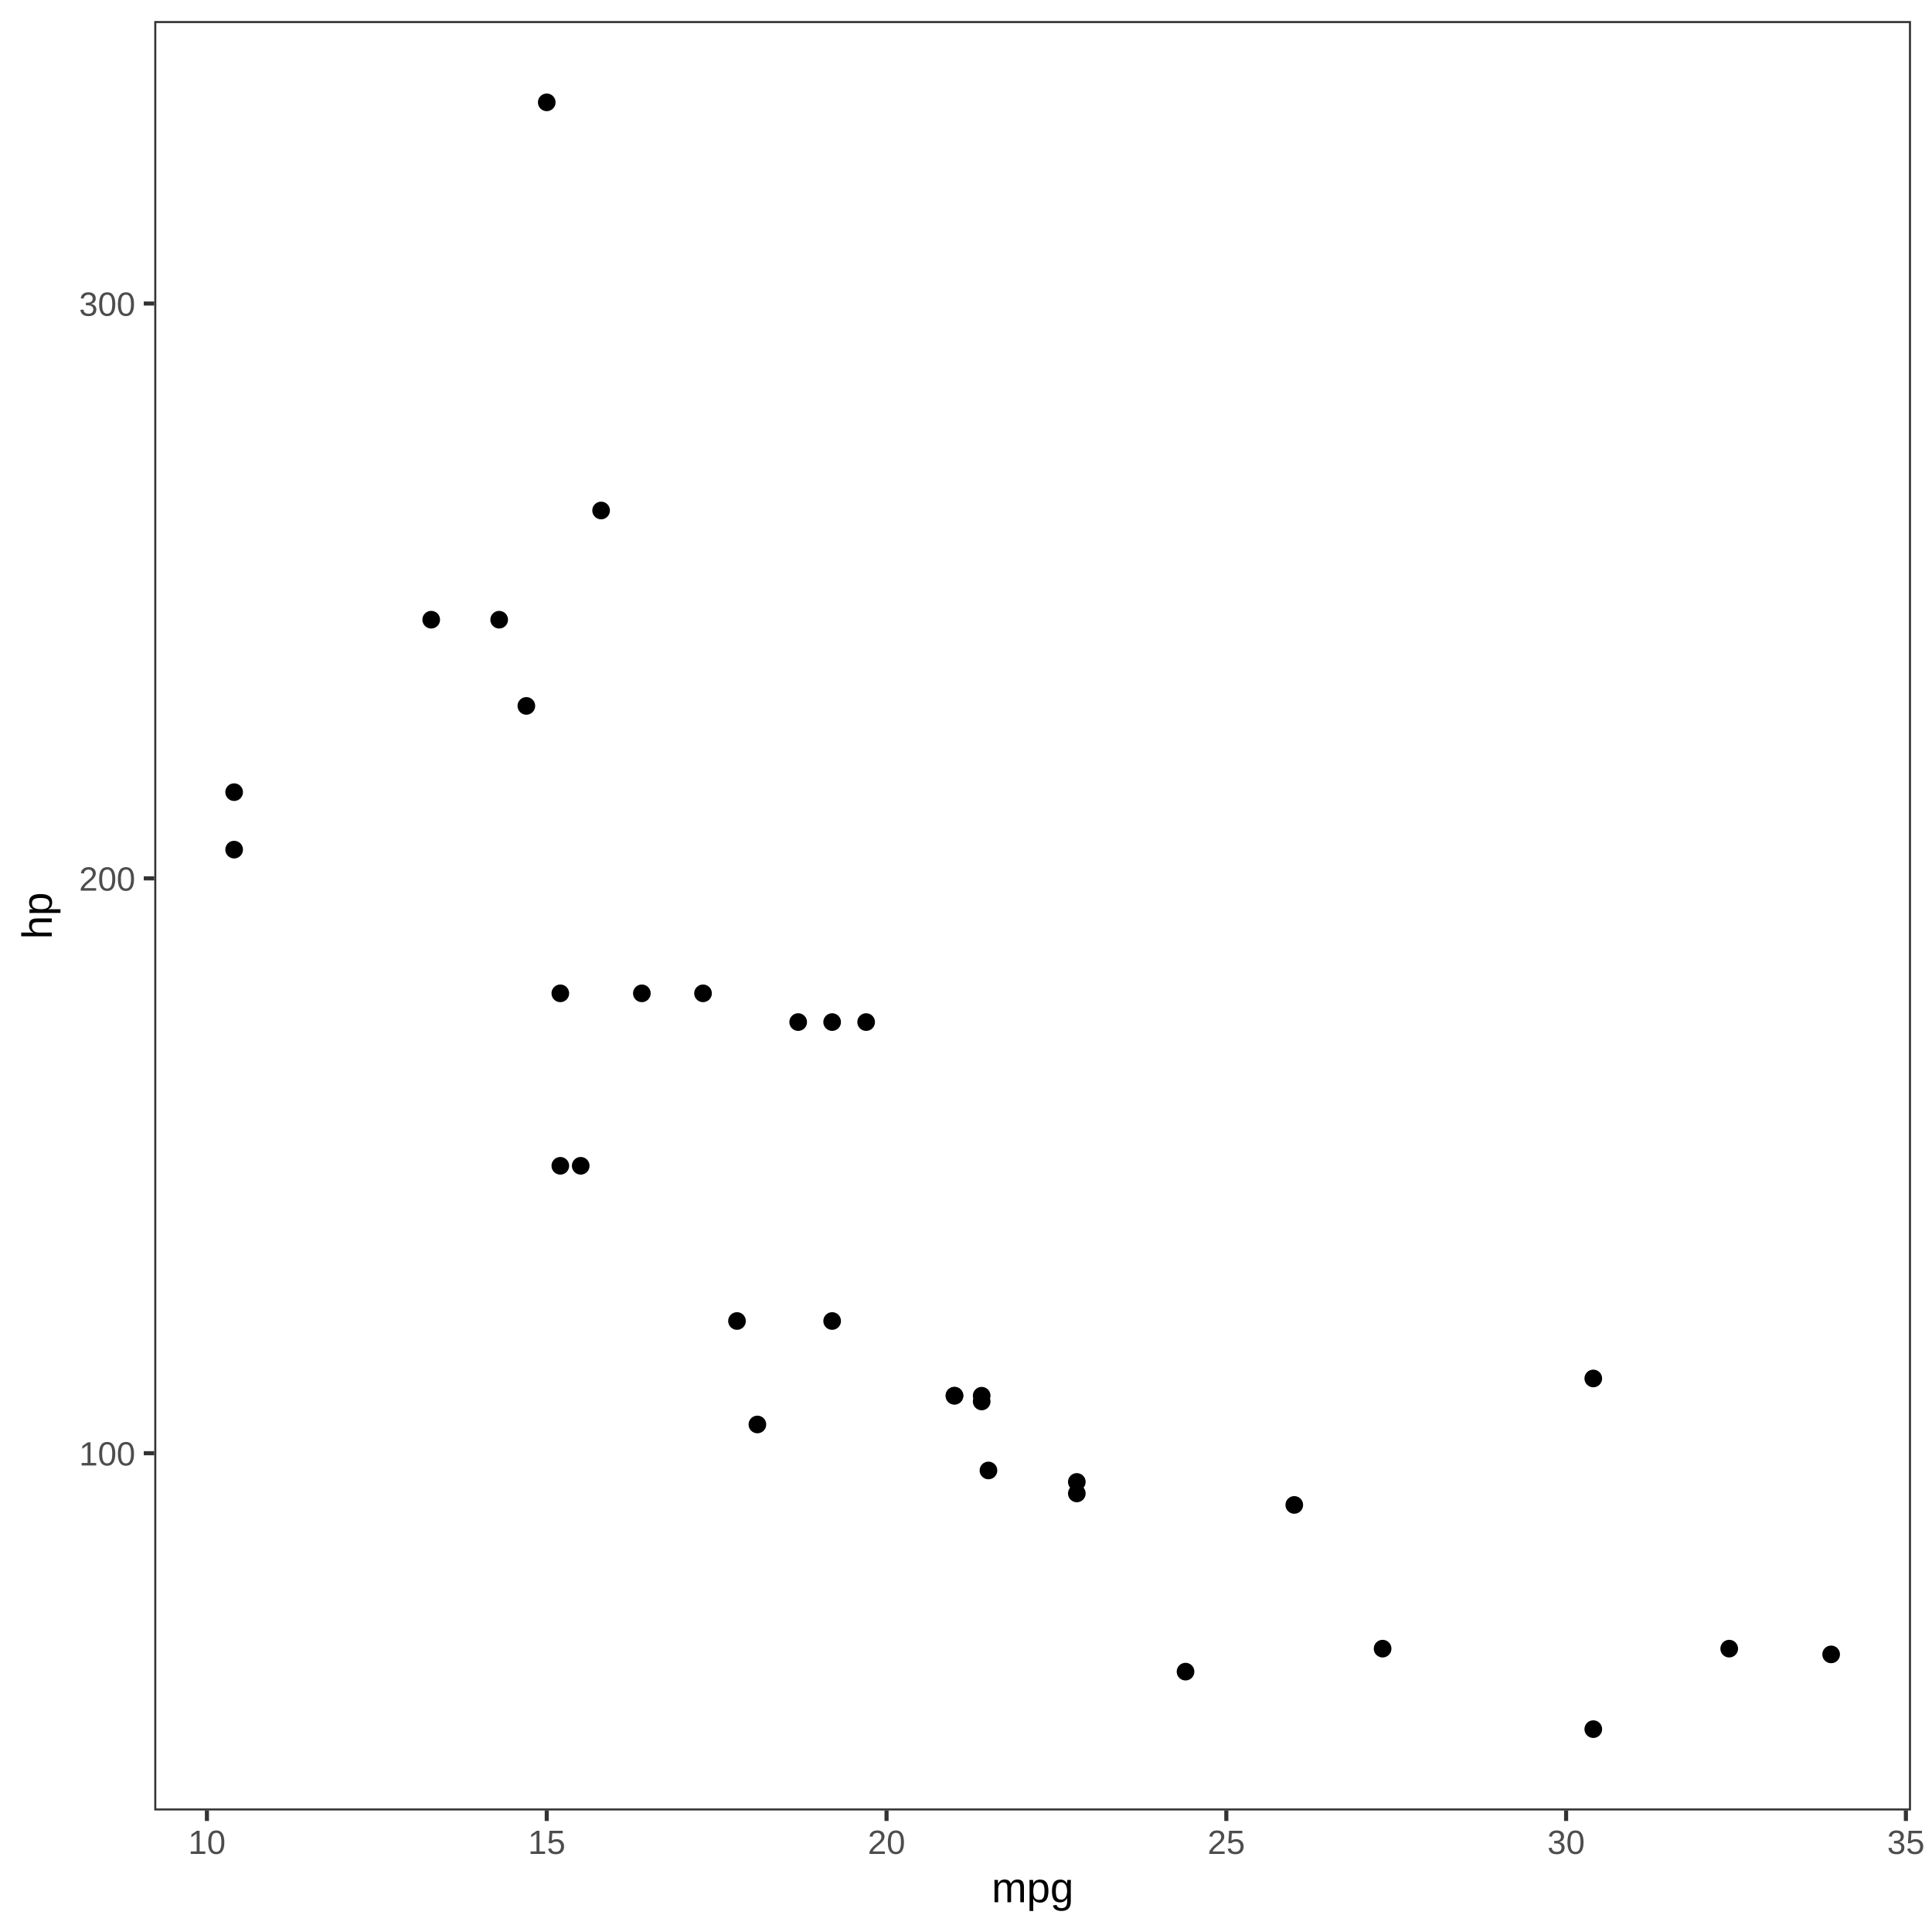
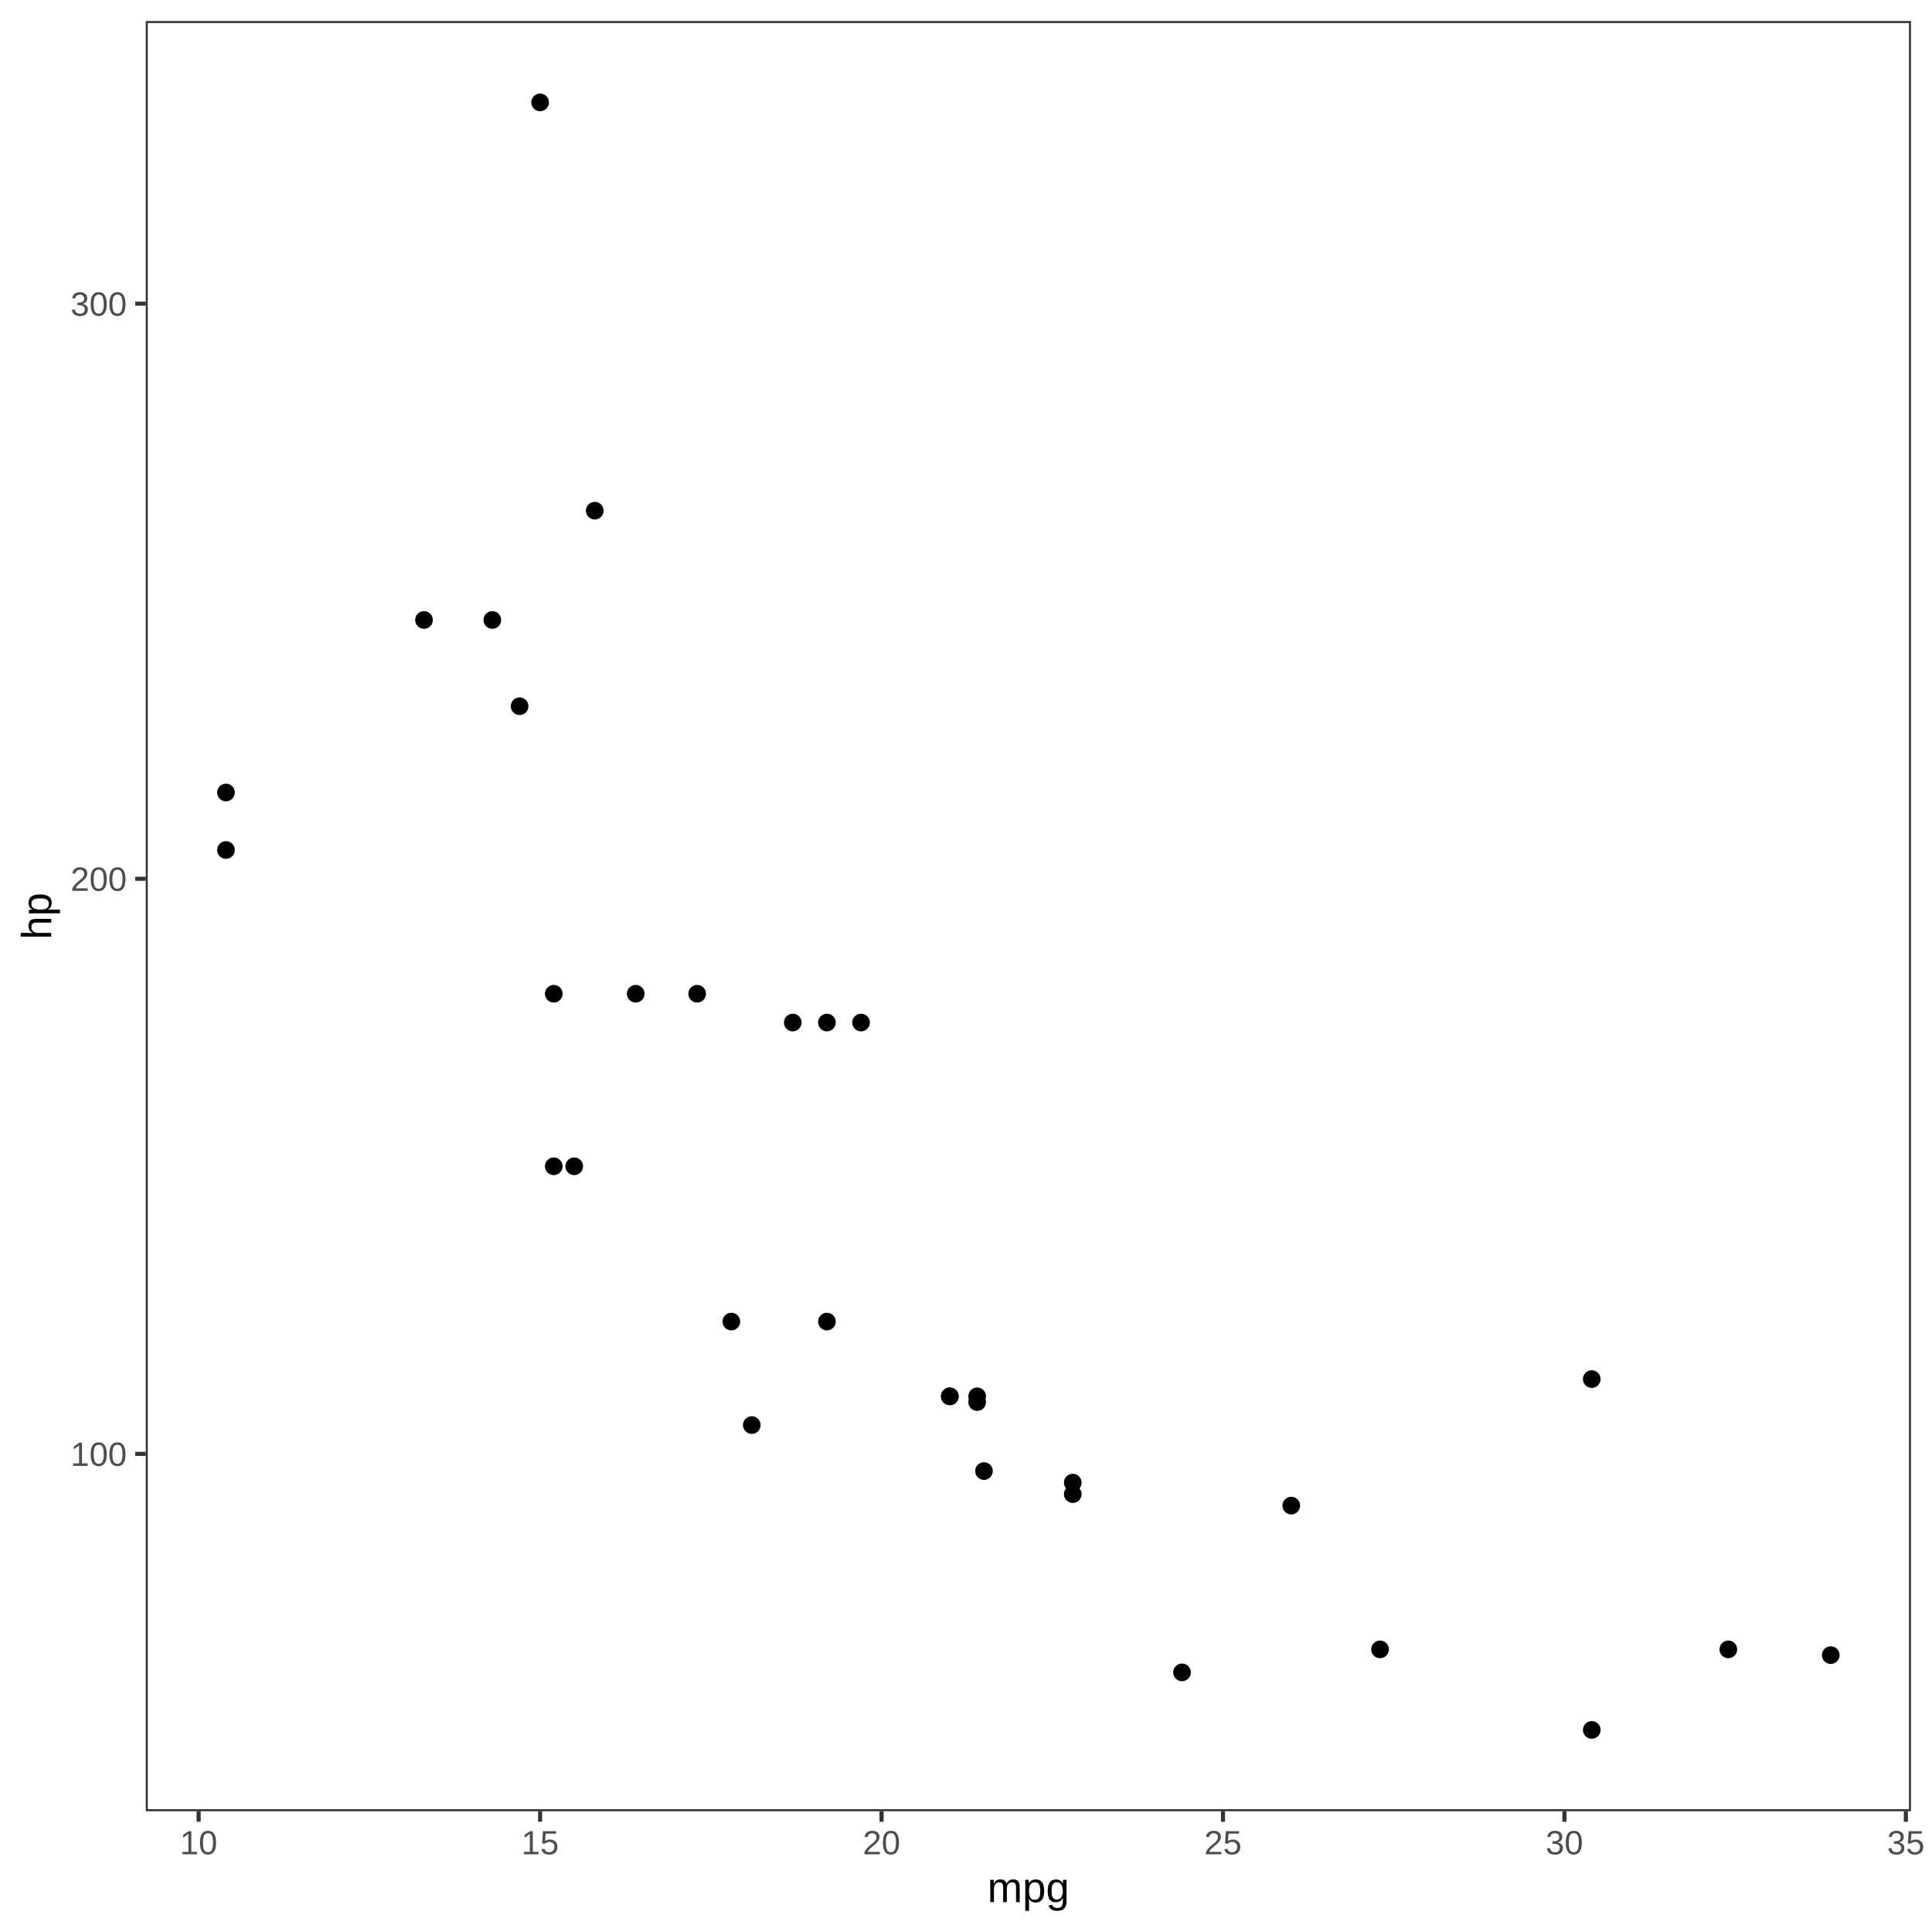
- <svg xmlns="http://www.w3.org/2000/svg" class="svglite" width="504.00pt" height="504.00pt" viewBox="0 0 504.00 504.00">
-   <defs>
-     <style type="text/css">
+ <svg xmlns="http://www.w3.org/2000/svg" width="504.00pt" height="504.00pt" viewBox="0 0 504.00 504.00">
+   <g class="svglite">
+     <defs>
+       <style type="text/css">
    .svglite line, .svglite polyline, .svglite polygon, .svglite path, .svglite rect, .svglite circle {
      fill: none;
      stroke: #000000;
      stroke-linecap: round;
      stroke-linejoin: round;
      stroke-miterlimit: 10.00;
    }
    .svglite text {
      white-space: pre;
    }
+     .svglite g.glyphgroup path {
+       fill: inherit;
+       stroke: none;
+     }
  </style>
-   </defs>
-   <rect width="100%" height="100%" style="stroke: none; fill: #FFFFFF;" />
-   <defs>
-     <clipPath id="cpMC4wMHw1MDQuMDB8MC4wMHw1MDQuMDA=">
-       <rect x="0.00" y="0.00" width="504.00" height="504.00" />
-     </clipPath>
-   </defs>
-   <g clip-path="url(#cpMC4wMHw1MDQuMDB8MC4wMHw1MDQuMDA=)">
-     <rect x="0.00" y="0.00" width="504.00" height="504.00" style="stroke-width: 1.07; stroke: #FFFFFF; fill: #FFFFFF;" />
-   </g>
-   <defs>
-     <clipPath id="cpNDAuMjR8NDk4LjUyfDUuNDh8NDcyLjI5">
-       <rect x="40.24" y="5.48" width="458.28" height="466.82" />
-     </clipPath>
-   </defs>
-   <g clip-path="url(#cpNDAuMjR8NDk4LjUyfDUuNDh8NDcyLjI5)">
-     <rect x="40.24" y="5.48" width="458.28" height="466.82" style="stroke-width: 1.07; stroke: none; fill: #FFFFFF;" />
-     <circle cx="248.99" cy="364.10" r="1.95" style="stroke-width: 0.71; fill: #000000;" />
-     <circle cx="248.99" cy="364.10" r="1.95" style="stroke-width: 0.71; fill: #000000;" />
-     <circle cx="280.91" cy="389.59" r="1.95" style="stroke-width: 0.71; fill: #000000;" />
-     <circle cx="256.09" cy="364.10" r="1.95" style="stroke-width: 0.71; fill: #000000;" />
-     <circle cx="208.22" cy="266.63" r="1.95" style="stroke-width: 0.71; fill: #000000;" />
-     <circle cx="197.58" cy="371.60" r="1.95" style="stroke-width: 0.71; fill: #000000;" />
-     <circle cx="130.22" cy="161.66" r="1.95" style="stroke-width: 0.71; fill: #000000;" />
-     <circle cx="309.27" cy="436.08" r="1.95" style="stroke-width: 0.71; fill: #000000;" />
-     <circle cx="280.91" cy="386.59" r="1.95" style="stroke-width: 0.71; fill: #000000;" />
-     <circle cx="217.08" cy="344.61" r="1.95" style="stroke-width: 0.71; fill: #000000;" />
-     <circle cx="192.26" cy="344.61" r="1.95" style="stroke-width: 0.71; fill: #000000;" />
-     <circle cx="167.44" cy="259.13" r="1.95" style="stroke-width: 0.71; fill: #000000;" />
-     <circle cx="183.40" cy="259.13" r="1.95" style="stroke-width: 0.71; fill: #000000;" />
-     <circle cx="146.17" cy="259.13" r="1.95" style="stroke-width: 0.71; fill: #000000;" />
-     <circle cx="61.08" cy="221.64" r="1.95" style="stroke-width: 0.71; fill: #000000;" />
-     <circle cx="61.08" cy="206.65" r="1.95" style="stroke-width: 0.71; fill: #000000;" />
-     <circle cx="137.31" cy="184.15" r="1.95" style="stroke-width: 0.71; fill: #000000;" />
-     <circle cx="451.10" cy="430.08" r="1.95" style="stroke-width: 0.71; fill: #000000;" />
-     <circle cx="415.64" cy="451.08" r="1.95" style="stroke-width: 0.71; fill: #000000;" />
-     <circle cx="477.69" cy="431.58" r="1.95" style="stroke-width: 0.71; fill: #000000;" />
-     <circle cx="257.86" cy="383.60" r="1.95" style="stroke-width: 0.71; fill: #000000;" />
-     <circle cx="151.49" cy="304.12" r="1.95" style="stroke-width: 0.71; fill: #000000;" />
-     <circle cx="146.17" cy="304.12" r="1.95" style="stroke-width: 0.71; fill: #000000;" />
-     <circle cx="112.49" cy="161.66" r="1.95" style="stroke-width: 0.71; fill: #000000;" />
-     <circle cx="217.08" cy="266.63" r="1.95" style="stroke-width: 0.71; fill: #000000;" />
-     <circle cx="360.68" cy="430.08" r="1.95" style="stroke-width: 0.71; fill: #000000;" />
-     <circle cx="337.64" cy="392.59" r="1.95" style="stroke-width: 0.71; fill: #000000;" />
-     <circle cx="415.64" cy="359.60" r="1.95" style="stroke-width: 0.71; fill: #000000;" />
-     <circle cx="156.81" cy="133.17" r="1.95" style="stroke-width: 0.71; fill: #000000;" />
-     <circle cx="225.95" cy="266.63" r="1.95" style="stroke-width: 0.71; fill: #000000;" />
-     <circle cx="142.63" cy="26.70" r="1.95" style="stroke-width: 0.71; fill: #000000;" />
-     <circle cx="256.09" cy="365.60" r="1.95" style="stroke-width: 0.71; fill: #000000;" />
-     <rect x="40.24" y="5.48" width="458.28" height="466.82" style="stroke-width: 1.07; stroke: #333333;" />
-   </g>
-   <g clip-path="url(#cpMC4wMHw1MDQuMDB8MC4wMHw1MDQuMDA=)">
-     <text x="35.31" y="382.30" text-anchor="end" style="font-size: 8.80px;fill: #4D4D4D; font-family: &quot;Arimo&quot;;" textLength="16.78px" lengthAdjust="spacingAndGlyphs">100</text>
-     <text x="35.31" y="232.35" text-anchor="end" style="font-size: 8.80px;fill: #4D4D4D; font-family: &quot;Arimo&quot;;" textLength="16.78px" lengthAdjust="spacingAndGlyphs">200</text>
-     <text x="35.31" y="82.39" text-anchor="end" style="font-size: 8.80px;fill: #4D4D4D; font-family: &quot;Arimo&quot;;" textLength="16.78px" lengthAdjust="spacingAndGlyphs">300</text>
-     <polyline points="37.50,379.10 40.24,379.10 " style="stroke-width: 1.07; stroke: #333333; stroke-linecap: butt;" />
-     <polyline points="37.50,229.14 40.24,229.14 " style="stroke-width: 1.07; stroke: #333333; stroke-linecap: butt;" />
-     <polyline points="37.50,79.18 40.24,79.18 " style="stroke-width: 1.07; stroke: #333333; stroke-linecap: butt;" />
-     <polyline points="53.98,475.03 53.98,472.29 " style="stroke-width: 1.07; stroke: #333333; stroke-linecap: butt;" />
-     <polyline points="142.63,475.03 142.63,472.29 " style="stroke-width: 1.07; stroke: #333333; stroke-linecap: butt;" />
-     <polyline points="231.27,475.03 231.27,472.29 " style="stroke-width: 1.07; stroke: #333333; stroke-linecap: butt;" />
-     <polyline points="319.91,475.03 319.91,472.29 " style="stroke-width: 1.07; stroke: #333333; stroke-linecap: butt;" />
-     <polyline points="408.55,475.03 408.55,472.29 " style="stroke-width: 1.07; stroke: #333333; stroke-linecap: butt;" />
-     <polyline points="497.19,475.03 497.19,472.29 " style="stroke-width: 1.07; stroke: #333333; stroke-linecap: butt;" />
-     <text x="53.98" y="483.64" text-anchor="middle" style="font-size: 8.80px;fill: #4D4D4D; font-family: &quot;Arimo&quot;;" textLength="11.19px" lengthAdjust="spacingAndGlyphs">10</text>
-     <text x="142.63" y="483.64" text-anchor="middle" style="font-size: 8.80px;fill: #4D4D4D; font-family: &quot;Arimo&quot;;" textLength="11.19px" lengthAdjust="spacingAndGlyphs">15</text>
-     <text x="231.27" y="483.64" text-anchor="middle" style="font-size: 8.80px;fill: #4D4D4D; font-family: &quot;Arimo&quot;;" textLength="11.19px" lengthAdjust="spacingAndGlyphs">20</text>
-     <text x="319.91" y="483.64" text-anchor="middle" style="font-size: 8.80px;fill: #4D4D4D; font-family: &quot;Arimo&quot;;" textLength="11.19px" lengthAdjust="spacingAndGlyphs">25</text>
-     <text x="408.55" y="483.64" text-anchor="middle" style="font-size: 8.80px;fill: #4D4D4D; font-family: &quot;Arimo&quot;;" textLength="11.19px" lengthAdjust="spacingAndGlyphs">30</text>
-     <text x="497.19" y="483.64" text-anchor="middle" style="font-size: 8.80px;fill: #4D4D4D; font-family: &quot;Arimo&quot;;" textLength="11.19px" lengthAdjust="spacingAndGlyphs">35</text>
-     <text x="269.38" y="496.23" text-anchor="middle" style="font-size: 11.00px; font-family: &quot;Arimo&quot;;" textLength="24.68px" lengthAdjust="spacingAndGlyphs">mpg</text>
-     <text transform="translate(13.50,238.89) rotate(-90)" text-anchor="middle" style="font-size: 11.00px; font-family: &quot;Arimo&quot;;" textLength="13.95px" lengthAdjust="spacingAndGlyphs">hp</text>
+     </defs>
+     <rect width="100%" height="100%" style="stroke: none; fill: #FFFFFF;" />
+     <defs>
+       <clipPath id="cpMC4wMHw1MDQuMDB8MC4wMHw1MDQuMDA=">
+         <rect x="0.00" y="0.00" width="504.00" height="504.00" />
+       </clipPath>
+     </defs>
+     <g clip-path="url(#cpMC4wMHw1MDQuMDB8MC4wMHw1MDQuMDA=)">
+       <rect x="0.00" y="0.00" width="504.00" height="504.00" style="stroke-width: 1.07; stroke: #FFFFFF; fill: #FFFFFF;" />
+     </g>
+     <defs>
+       <clipPath id="cpMzguMDJ8NDk4LjUyfDUuNDh8NDcyLjUw">
+         <rect x="38.02" y="5.48" width="460.50" height="467.02" />
+       </clipPath>
+     </defs>
+     <g clip-path="url(#cpMzguMDJ8NDk4LjUyfDUuNDh8NDcyLjUw)">
+       <rect x="38.02" y="5.48" width="460.50" height="467.02" style="stroke-width: 1.07; stroke: none; fill: #FFFFFF;" />
+       <circle cx="247.78" cy="364.26" r="1.95" style="stroke-width: 0.71; fill: #000000;" />
+       <circle cx="247.78" cy="364.26" r="1.95" style="stroke-width: 0.71; fill: #000000;" />
+       <circle cx="279.85" cy="389.77" r="1.95" style="stroke-width: 0.71; fill: #000000;" />
+       <circle cx="254.91" cy="364.26" r="1.95" style="stroke-width: 0.71; fill: #000000;" />
+       <circle cx="206.81" cy="266.75" r="1.95" style="stroke-width: 0.71; fill: #000000;" />
+       <circle cx="196.12" cy="371.76" r="1.95" style="stroke-width: 0.71; fill: #000000;" />
+       <circle cx="128.43" cy="161.73" r="1.95" style="stroke-width: 0.71; fill: #000000;" />
+       <circle cx="308.35" cy="436.27" r="1.95" style="stroke-width: 0.71; fill: #000000;" />
+       <circle cx="279.85" cy="386.77" r="1.95" style="stroke-width: 0.71; fill: #000000;" />
+       <circle cx="215.72" cy="344.76" r="1.95" style="stroke-width: 0.71; fill: #000000;" />
+       <circle cx="190.78" cy="344.76" r="1.95" style="stroke-width: 0.71; fill: #000000;" />
+       <circle cx="165.84" cy="259.24" r="1.95" style="stroke-width: 0.71; fill: #000000;" />
+       <circle cx="181.87" cy="259.24" r="1.95" style="stroke-width: 0.71; fill: #000000;" />
+       <circle cx="144.46" cy="259.24" r="1.95" style="stroke-width: 0.71; fill: #000000;" />
+       <circle cx="58.95" cy="221.74" r="1.95" style="stroke-width: 0.71; fill: #000000;" />
+       <circle cx="58.95" cy="206.74" r="1.95" style="stroke-width: 0.71; fill: #000000;" />
+       <circle cx="135.55" cy="184.23" r="1.95" style="stroke-width: 0.71; fill: #000000;" />
+       <circle cx="450.87" cy="430.27" r="1.95" style="stroke-width: 0.71; fill: #000000;" />
+       <circle cx="415.24" cy="451.28" r="1.95" style="stroke-width: 0.71; fill: #000000;" />
+       <circle cx="477.59" cy="431.77" r="1.95" style="stroke-width: 0.71; fill: #000000;" />
+       <circle cx="256.69" cy="383.76" r="1.95" style="stroke-width: 0.71; fill: #000000;" />
+       <circle cx="149.80" cy="304.25" r="1.95" style="stroke-width: 0.71; fill: #000000;" />
+       <circle cx="144.46" cy="304.25" r="1.95" style="stroke-width: 0.71; fill: #000000;" />
+       <circle cx="110.61" cy="161.73" r="1.95" style="stroke-width: 0.71; fill: #000000;" />
+       <circle cx="215.72" cy="266.75" r="1.95" style="stroke-width: 0.71; fill: #000000;" />
+       <circle cx="360.01" cy="430.27" r="1.95" style="stroke-width: 0.71; fill: #000000;" />
+       <circle cx="336.85" cy="392.77" r="1.95" style="stroke-width: 0.71; fill: #000000;" />
+       <circle cx="415.24" cy="359.76" r="1.95" style="stroke-width: 0.71; fill: #000000;" />
+       <circle cx="155.15" cy="133.22" r="1.95" style="stroke-width: 0.71; fill: #000000;" />
+       <circle cx="224.62" cy="266.75" r="1.95" style="stroke-width: 0.71; fill: #000000;" />
+       <circle cx="140.90" cy="26.71" r="1.95" style="stroke-width: 0.71; fill: #000000;" />
+       <circle cx="254.91" cy="365.76" r="1.95" style="stroke-width: 0.71; fill: #000000;" />
+       <rect x="38.02" y="5.48" width="460.50" height="467.02" style="stroke-width: 1.07; stroke: #333333;" />
+     </g>
+     <g clip-path="url(#cpMC4wMHw1MDQuMDB8MC4wMHw1MDQuMDA=)">
+       <text x="33.09" y="382.41" text-anchor="end" style="font-size: 8.80px;fill: #4D4D4D; font-family: &quot;Arial&quot;;" textLength="14.67px" lengthAdjust="spacingAndGlyphs">100</text>
+       <text x="33.09" y="232.39" text-anchor="end" style="font-size: 8.80px;fill: #4D4D4D; font-family: &quot;Arial&quot;;" textLength="14.67px" lengthAdjust="spacingAndGlyphs">200</text>
+       <text x="33.09" y="82.37" text-anchor="end" style="font-size: 8.80px;fill: #4D4D4D; font-family: &quot;Arial&quot;;" textLength="14.67px" lengthAdjust="spacingAndGlyphs">300</text>
+       <polyline points="35.28,379.26 38.02,379.26 " style="stroke-width: 1.07; stroke: #333333; stroke-linecap: butt;" />
+       <polyline points="35.28,229.24 38.02,229.24 " style="stroke-width: 1.07; stroke: #333333; stroke-linecap: butt;" />
+       <polyline points="35.28,79.22 38.02,79.22 " style="stroke-width: 1.07; stroke: #333333; stroke-linecap: butt;" />
+       <polyline points="51.82,475.24 51.82,472.50 " style="stroke-width: 1.07; stroke: #333333; stroke-linecap: butt;" />
+       <polyline points="140.90,475.24 140.90,472.50 " style="stroke-width: 1.07; stroke: #333333; stroke-linecap: butt;" />
+       <polyline points="229.97,475.24 229.97,472.50 " style="stroke-width: 1.07; stroke: #333333; stroke-linecap: butt;" />
+       <polyline points="319.04,475.24 319.04,472.50 " style="stroke-width: 1.07; stroke: #333333; stroke-linecap: butt;" />
+       <polyline points="408.11,475.24 408.11,472.50 " style="stroke-width: 1.07; stroke: #333333; stroke-linecap: butt;" />
+       <polyline points="497.18,475.24 497.18,472.50 " style="stroke-width: 1.07; stroke: #333333; stroke-linecap: butt;" />
+       <text x="51.82" y="483.74" text-anchor="middle" style="font-size: 8.80px;fill: #4D4D4D; font-family: &quot;Arial&quot;;" textLength="9.78px" lengthAdjust="spacingAndGlyphs">10</text>
+       <text x="140.90" y="483.74" text-anchor="middle" style="font-size: 8.80px;fill: #4D4D4D; font-family: &quot;Arial&quot;;" textLength="9.78px" lengthAdjust="spacingAndGlyphs">15</text>
+       <text x="229.97" y="483.74" text-anchor="middle" style="font-size: 8.80px;fill: #4D4D4D; font-family: &quot;Arial&quot;;" textLength="9.78px" lengthAdjust="spacingAndGlyphs">20</text>
+       <text x="319.04" y="483.74" text-anchor="middle" style="font-size: 8.80px;fill: #4D4D4D; font-family: &quot;Arial&quot;;" textLength="9.78px" lengthAdjust="spacingAndGlyphs">25</text>
+       <text x="408.11" y="483.74" text-anchor="middle" style="font-size: 8.80px;fill: #4D4D4D; font-family: &quot;Arial&quot;;" textLength="9.78px" lengthAdjust="spacingAndGlyphs">30</text>
+       <text x="497.18" y="483.74" text-anchor="middle" style="font-size: 8.80px;fill: #4D4D4D; font-family: &quot;Arial&quot;;" textLength="9.78px" lengthAdjust="spacingAndGlyphs">35</text>
+       <text x="268.27" y="496.20" text-anchor="middle" style="font-size: 11.00px; font-family: &quot;Arial&quot;;" textLength="21.41px" lengthAdjust="spacingAndGlyphs">mpg</text>
+       <text transform="translate(13.36,238.99) rotate(-90)" text-anchor="middle" style="font-size: 11.00px; font-family: &quot;Arial&quot;;" textLength="12.25px" lengthAdjust="spacingAndGlyphs">hp</text>
+     </g>
  </g>
</svg>
